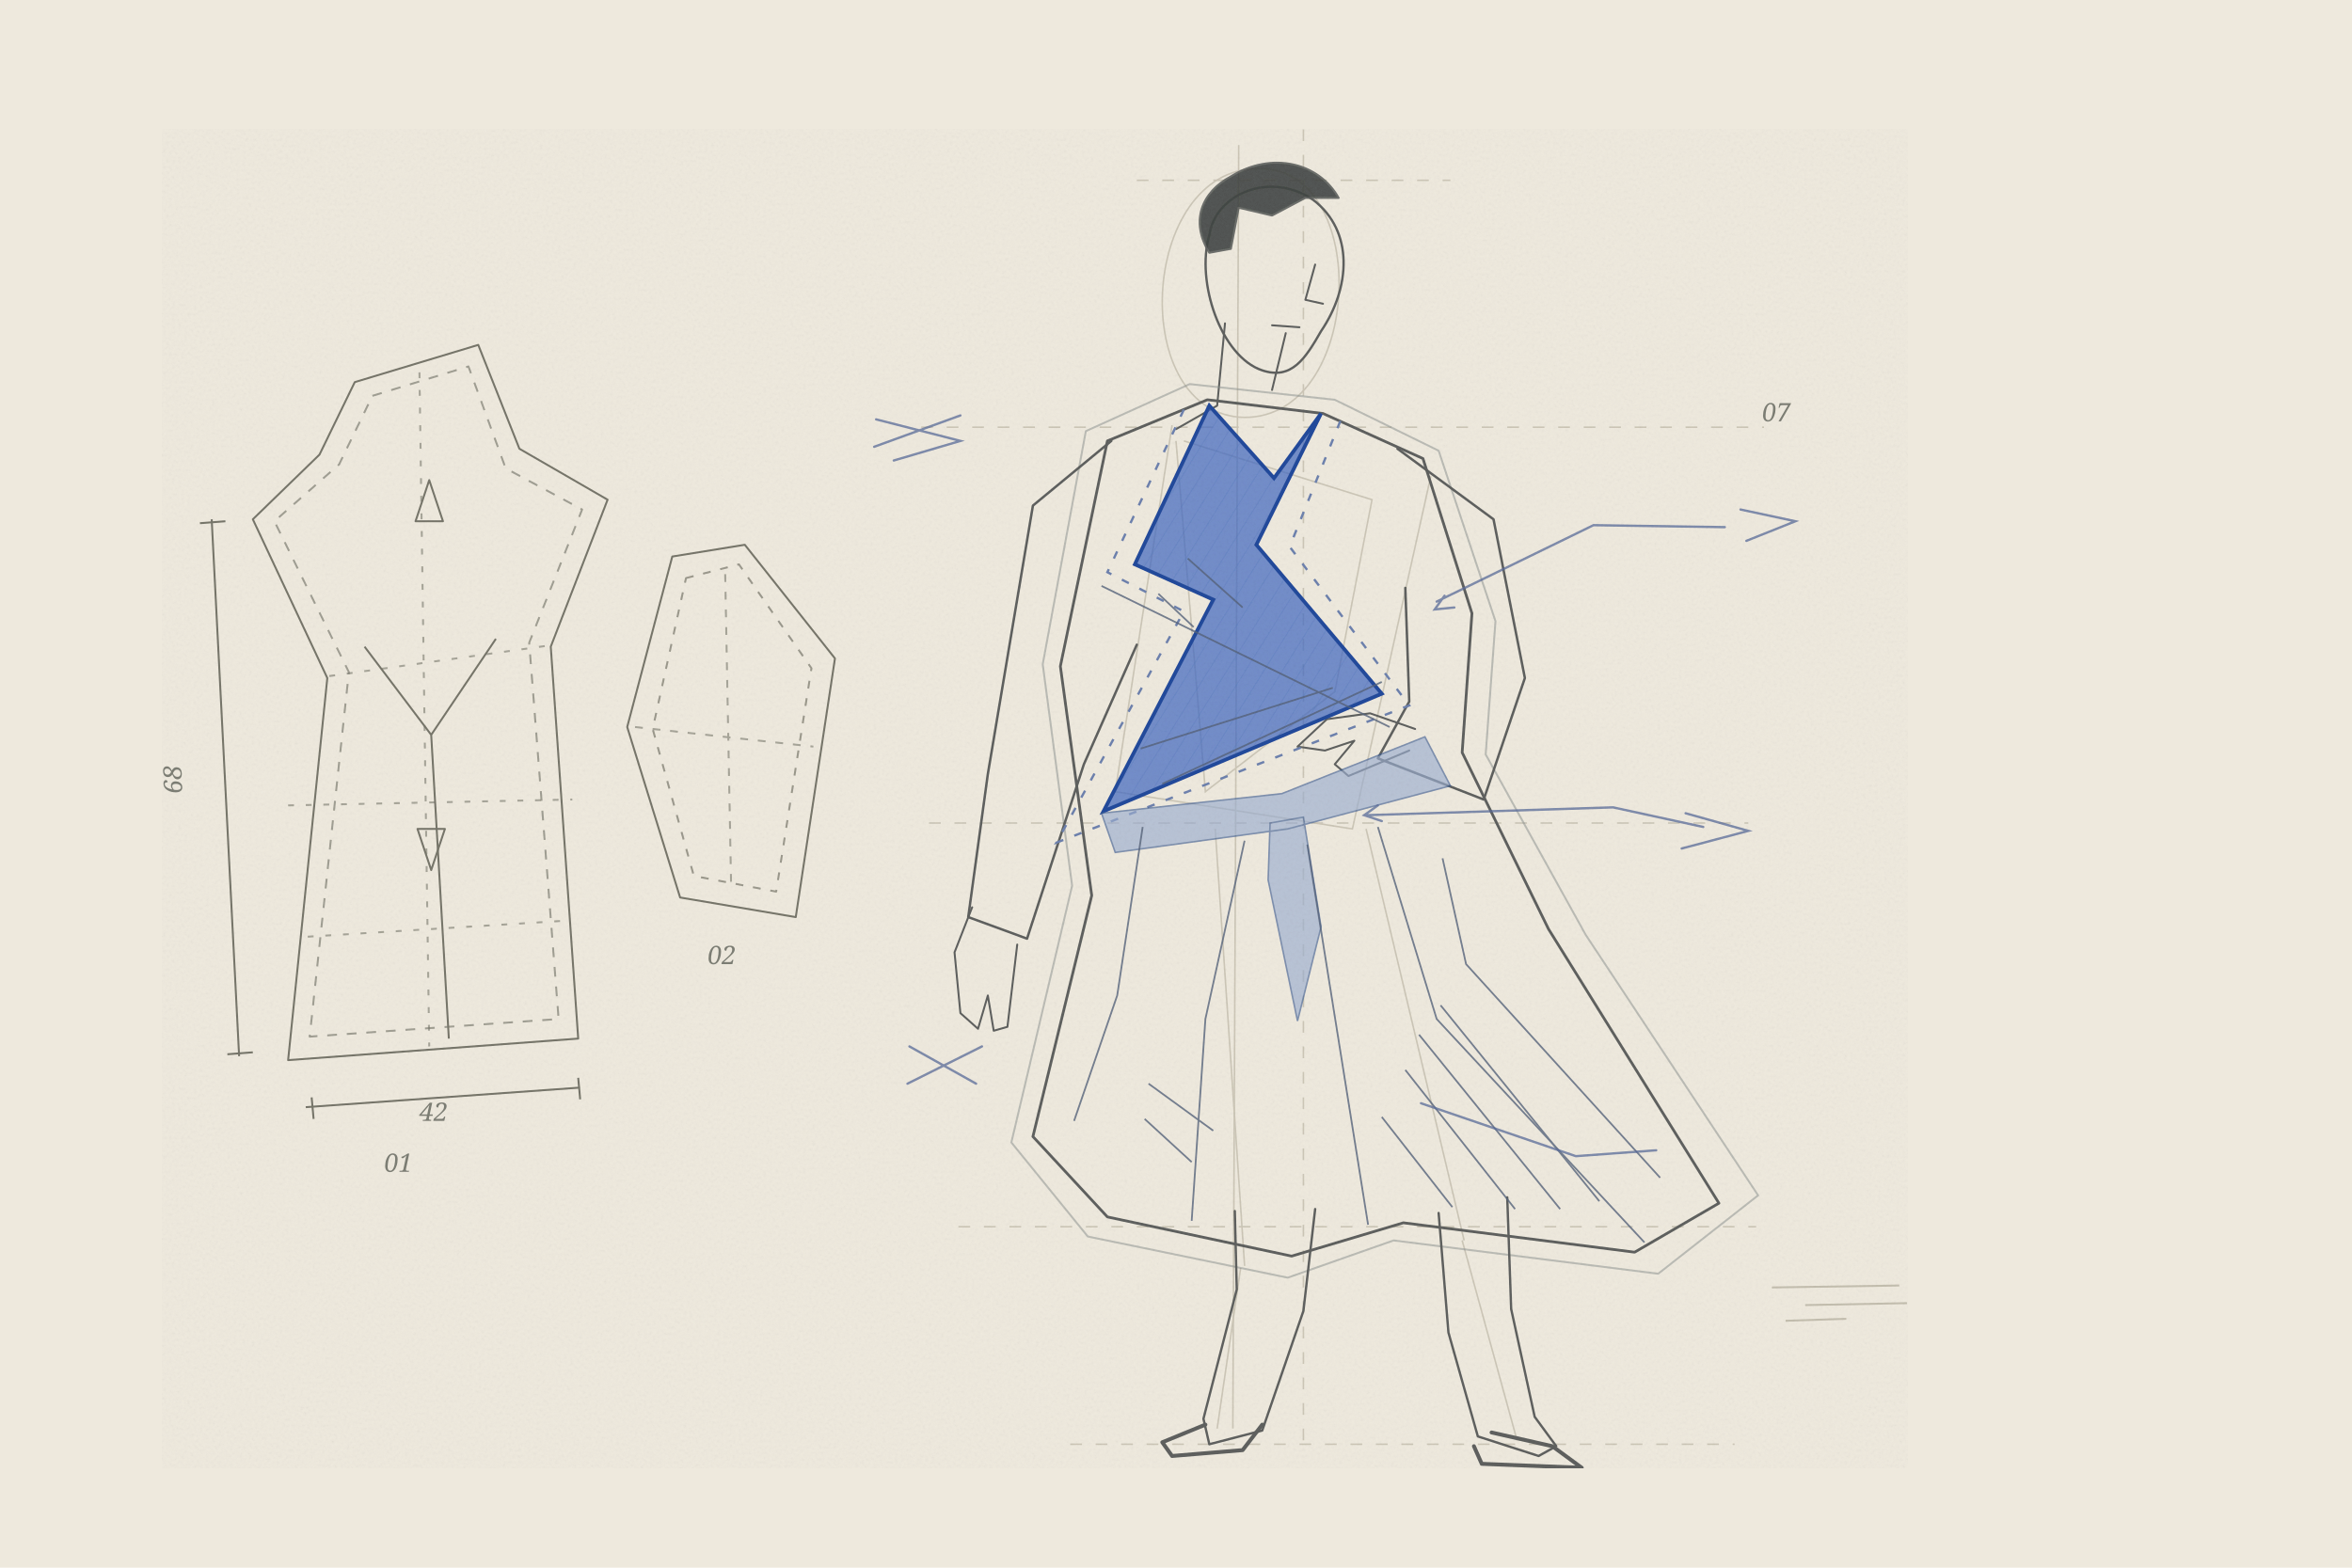
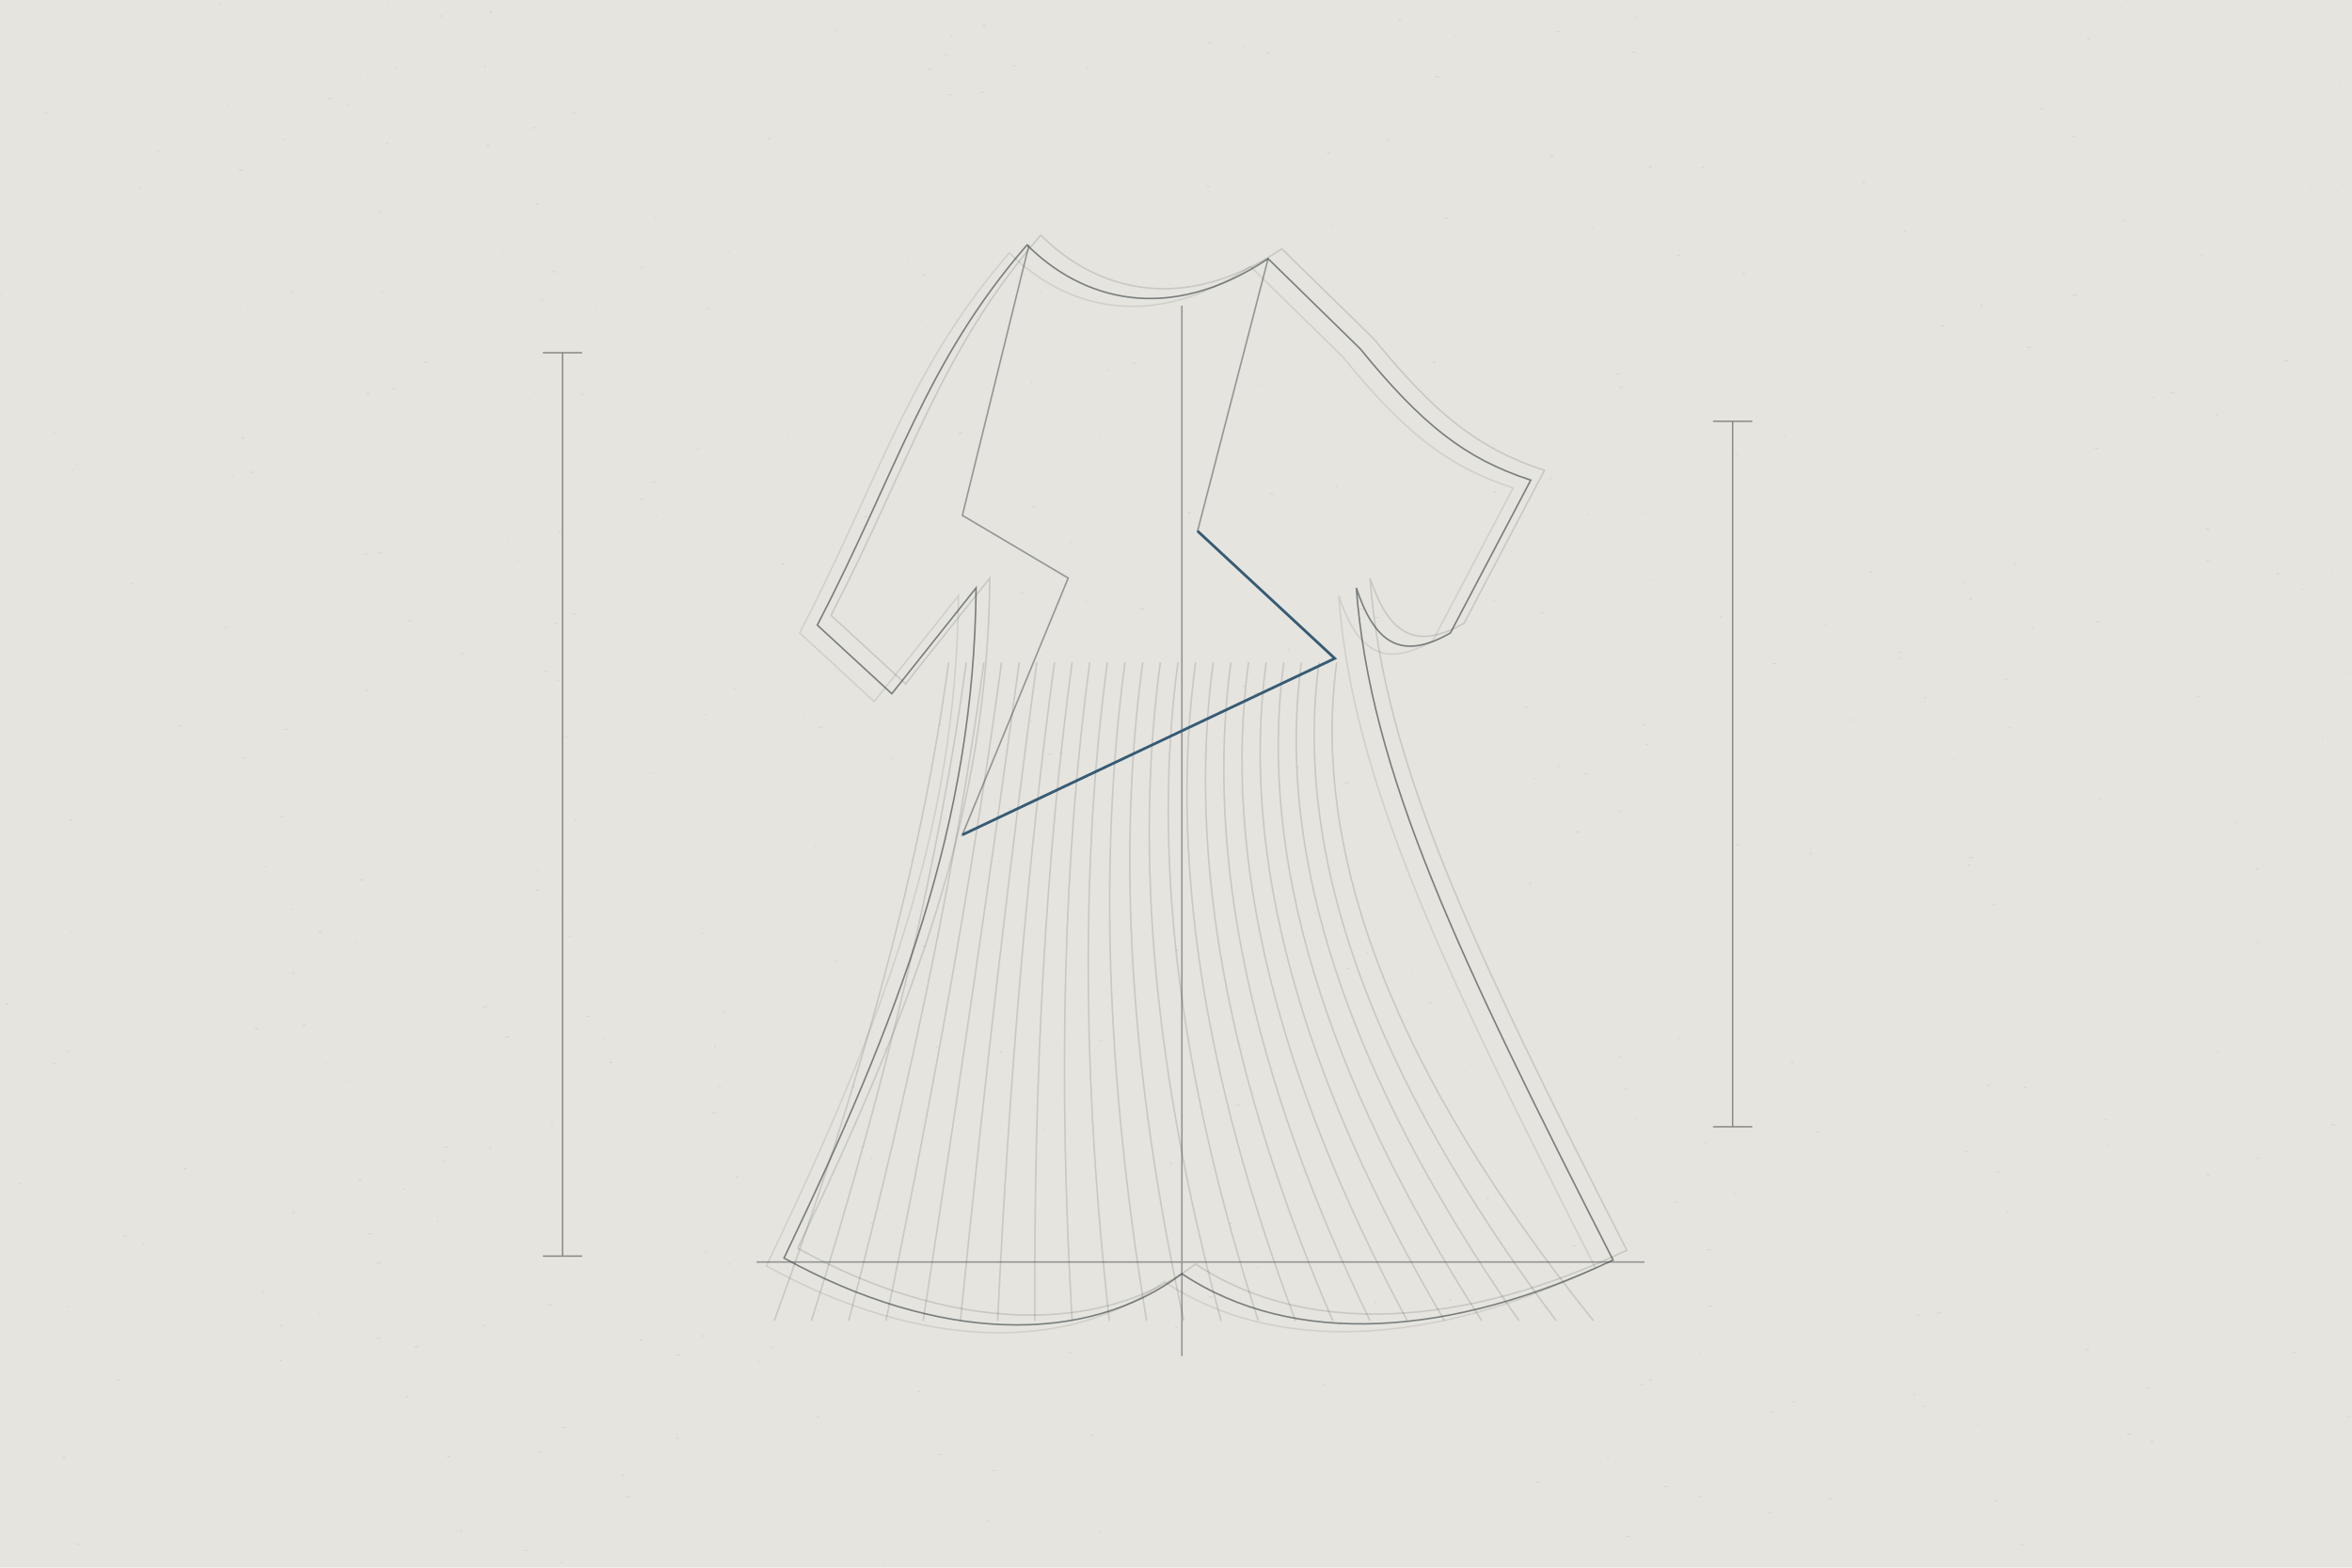
<svg xmlns="http://www.w3.org/2000/svg" viewBox="0 0 1200 800" role="img" aria-labelledby="title desc">
-   <defs>
-     <filter id="paper" x="0" y="0" width="100%" height="100%">
-       <feTurbulence type="fractalNoise" baseFrequency=".64" numOctaves="3" seed="12" result="noise" />
-       <feColorMatrix in="noise" type="saturate" values="0" />
-       <feComponentTransfer>
-         <feFuncA type="linear" slope=".09" />
-       </feComponentTransfer>
-       <feBlend in="SourceGraphic" mode="multiply" />
-     </filter>
-     <pattern id="hatch" width="8" height="8" patternUnits="userSpaceOnUse" patternTransform="rotate(32)">
-       <path d="M0 0V8" stroke="#5272bb" stroke-width=".6" opacity=".4" />
-     </pattern>
-   </defs>
-   <rect width="1200" height="800" fill="#eee9dd" />
-   <g filter="url(#paper)">
-     <g fill="none" stroke="#b0aa98" stroke-width=".8" opacity=".55">
-       <path d="M665 66v674M470 218h430M474 420h418M489 626h407M580 92h160M546 737h339" stroke-dasharray="6 7" />
-       <path d="M642 86c-61 0-67 126-7 127 61 0 65-128 7-127ZM598 217l-29 187 121 19 40-180M620 423l15 223M697 423l50 210m-114 14-12 82m125-96 28 102" />
-       <path d="m632 74-3 655M604 225l96 30-19 98-66 51-15-179" />
-     </g>
-     <g fill="none" stroke="#5e615e" stroke-linecap="round" stroke-linejoin="round">
-       <path d="M617 120c3-21 31-33 53-18 21 16 19 45 4 67-8 14-15 25-30 20-21-7-34-45-27-69Z" stroke-width="1.2" />
-       <path d="m625 165-4 42-21 12m49-20 7-29m15-35-5 18 9 2m-26 11 14 1" stroke-width="1" />
-       <path d="M617 129c-10-16-4-31 11-39 21-13 45-7 55 11l-17 0-17 9-17-4-4 21Z" fill="#424744" stroke-width="1" opacity=".9" />
-       <path d="M565 225 616 204 675 211 726 234 751 313 746 384 790 474 877 614 834 639 716 624 659 641 565 621 527 580 557 457 541 340Z" stroke-width="1.4" />
-       <path d="M554 220 607 196 681 204 734 230 763 317 758 385 809 477 897 610 846 650 711 633 657 652 555 631 516 583 547 452 532 339Z" stroke="#878d8b" opacity=".5" stroke-width="1" />
-       <path d="m567 225-40 33-23 137-10 73 30 11 29-89 27-61m133-100 49 36 16 81-21 62-54-21 16-29-2-58" stroke-width="1.25" />
-       <path d="m496 463-9 23 3 31 9 8 5-17 3 18 7-2 5-42m203-110-23-8-22 3-15 14 14 2 15-5-10 12 7 6 31-13" stroke-width="1" />
-       <path d="m671 617-6 52-21 61-27 7-3-13 17-66-1-40m104 1 5 61 15 53 31 10 9-5-11-15-12-55-2-57" stroke-width="1.2" />
-       <path d="m644 727-10 13-36 3-5-7 22-9m146 4 31 7 15 11-51-2-4-9" stroke-width="2" />
-     </g>
-     <path d="m617 207-38 81 40 18-56 108 142-60-64-76 33-67-24 33Z" fill="#426ac1" opacity=".72" />
-     <path d="m617 207-38 81 40 18-56 108 142-60-64-76 33-67-24 33Z" fill="url(#hatch)" />
-     <path d="m617 207-38 81 40 18-56 108 142-60-64-76 33-67-24 33Z" fill="none" stroke="#244c9b" stroke-width="1.9" />
-     <path d="m604 209-39 83 39 20-65 118 180-70-61-81 27-67" fill="none" stroke="#6d81ad" stroke-width="1.2" stroke-dasharray="4 6" />
-     <path d="m562 415 92-10 73-29 13 25-83 22-88 12Zm86 5 17-3 9 56-12 48-15-72Z" fill="#9baed0" opacity=".65" stroke="#3f5e94" stroke-width=".8" />
-     <g fill="none" stroke="#56637a" stroke-width=".9" opacity=".8">
-       <path d="m635 429-20 91-7 103m59-192 31 194m5-203 30 98 106 114m-103-196 12 54 99 109m-264-179-13 86-22 64" />
-       <path d="m562 299 147 72m-4-23-112 52m-11-18 98-31m-89-48 18 17m-3-35 28 25" />
-       <path d="m735 513 81 100m-92-85 72 89m-79-71 56 71m-68-47 36 46m-157-45 24 22m-22-40 33 24" />
-     </g>
-     <g fill="none" stroke="#77766a" stroke-width="1" stroke-linejoin="round">
-       <path d="M181 195 244 176 265 229 310 255 281 330 295 530 147 541 167 346 129 265 163 232Z" />
-       <path d="M190 202 239 187 258 239 297 260 270 328 285 520 158 529 178 343 140 266 173 237Z" stroke-dasharray="5 5" opacity=".65" />
-       <path d="m214 190 5 344m-72-123 145-3m-124-63 115-16M157 478l129-8" stroke-dasharray="3 6" opacity=".6" />
-       <path d="m219 245-7 21h14Zm1 199-7-21h14Z" />
-       <path d="m186 330 34 45 33-49m-33 49 9 155" />
-       <path d="m343 284 37-6 46 58-20 132-59-10-27-87Z" />
-       <path d="m350 295 27-7 37 53-18 114-42-8-21-75Z" stroke-dasharray="4 5" opacity=".7" />
-       <path d="m370 293 3 158m-49-80 91 10" stroke-dasharray="4 5" opacity=".6" />
-       <path d="m156 565 140-10m-137 5 1 11m135-21 1 11M108 265l14 274m-20-272 13-1m1 272 13-1" />
-     </g>
-     <g font-family="Georgia,serif" fill="#7d7e74" font-size="13" font-style="italic">
-       <text x="214" y="572">42</text>
-       <text x="93" y="405" transform="rotate(-92 93 405)">68</text>
-       <text x="361" y="492">02</text>
-       <text x="196" y="598">01</text>
-       <text x="899" y="215">07</text>
-     </g>
-     <g fill="none" stroke="#596b99" stroke-width="1.2" opacity=".75" stroke-linecap="round">
-       <path d="m733 307 80-39 67 1m-143 35-5 7 10-1M697 416l126-4 46 10m-166-11-7 5 9 3M725 563l79 27 41-3" />
-       <path d="m888 260 28 6-25 10m-31 139 32 9-34 9" />
-       <path d="m447 214 43 11-34 10m-10-7 44-16M464 534l34 19m-35 0 38-19" />
-     </g>
-     <path d="m904 657 65-1m-48 10 52-1m-62 9 31-1" fill="none" stroke="#a7a18f" stroke-width="1" opacity=".6" />
+   <defs />
+   <rect width="1200" height="800" fill="#e6e4de" />
+   <g fill="none" stroke="#414a4c" stroke-width=".8">
+     <path d="M524 125C552 153 596 166 647 132L694 178C725 216 747 234 781 245L740 323C714 338 701 327 692 300C699 394 744 488 823 643C741 682 660 688 603 650C554 687 478 685 400 642C459 519 497 420 498 300L455 354L417 319C458 240 472 185 524 125Z" transform="translate(-9 4)" opacity="0.13" />
+     <path d="M524 125C552 153 596 166 647 132L694 178C725 216 747 234 781 245L740 323C714 338 701 327 692 300C699 394 744 488 823 643C741 682 660 688 603 650C554 687 478 685 400 642C459 519 497 420 498 300L455 354L417 319C458 240 472 185 524 125Z" transform="translate(7 -5)" opacity="0.18" />
+     <path d="M524 125C552 153 596 166 647 132L694 178C725 216 747 234 781 245L740 323C714 338 701 327 692 300C699 394 744 488 823 643C741 682 660 688 603 650C554 687 478 685 400 642C459 519 497 420 498 300L455 354L417 319C458 240 472 185 524 125Z" transform="translate(0 0)" opacity="0.66" />
+     <path d="M525 125L491 263 545 295 491 426 681 336 611 271 647 132M603 156V692M386 644H839" opacity=".5" />
+     <path d="M484 338Q464 486 395 674" opacity=".18" />
+     <path d="M493 338Q473 486 414 674" opacity=".18" />
+     <path d="M502 338Q482 486 433 674" opacity=".18" />
+     <path d="M511 338Q491 486 452 674" opacity=".18" />
+     <path d="M520 338Q500 486 471 674" opacity=".18" />
+     <path d="M529 338Q509 486 490 674" opacity=".18" />
+     <path d="M538 338Q518 486 509 674" opacity=".18" />
+     <path d="M547 338Q527 486 528 674" opacity=".18" />
+     <path d="M556 338Q536 486 547 674" opacity=".18" />
+     <path d="M565 338Q545 486 566 674" opacity=".18" />
+     <path d="M574 338Q554 486 585 674" opacity=".18" />
+     <path d="M583 338Q563 486 604 674" opacity=".18" />
+     <path d="M592 338Q572 486 623 674" opacity=".18" />
+     <path d="M601 338Q581 486 642 674" opacity=".18" />
+     <path d="M610 338Q590 486 661 674" opacity=".18" />
+     <path d="M619 338Q599 486 680 674" opacity=".18" />
+     <path d="M628 338Q608 486 699 674" opacity=".18" />
+     <path d="M637 338Q617 486 718 674" opacity=".18" />
+     <path d="M646 338Q626 486 737 674" opacity=".18" />
+     <path d="M655 338Q635 486 756 674" opacity=".18" />
+     <path d="M664 338Q644 486 775 674" opacity=".18" />
+     <path d="M673 338Q653 486 794 674" opacity=".18" />
+     <path d="M682 338Q662 486 813 674" opacity=".18" />
  </g>
+   <path d="M491 426L681 336 611 271" fill="none" stroke="#355b75" stroke-width="1.4" />
+   <g fill="none" stroke="#85877e" stroke-width=".7">
+     <path d="M287 180V641M277 180H297M277 641H297M884 215V575M874 215H894M874 575H894" />
+   </g>
+   <path d="M868.2 85.6l1.7 -0.0 M1130.9 537.3l0.8 -0.5 M1197.8 722.9l1.6 -0.2 M247.1 33.9l1.0 -0.1 M950.4 93.1l1.3 -0.3 M829.2 555.5l0.9 0.5 M784.0 756.5l1.7 -0.3 M434.9 554.2l1.2 0.5 M560.5 782.2l0.8 -0.4 M990.5 166.5l1.2 -0.2 M988.4 670.1l1.8 -0.1 M489.2 221.2l2.0 -0.3 M122.3 156.1l0.7 0.1 M142.4 694.2l1.5 0.1 M721.7 408.4l0.6 -0.4 M235.0 333.4l1.3 0.2 M187.7 629.5l2.0 0.2 M903.2 720.7l1.4 -0.2 M544.9 690.4l1.6 -0.5 M451.0 535.6l1.8 0.1 M1184.6 376.3l0.8 0.5 M561.2 531.1l1.2 -0.2 M1110.0 318.2l0.6 0.2 M1016.4 461.6l1.5 0.2 M565.0 189.1l0.8 -0.3 M296.4 201.5l1.1 -0.5 M286.1 797.3l1.0 0.1 M484.9 18.1l1.0 0.3 M127.5 241.2l1.9 -0.4 M634.5 23.6l1.0 0.0 M360.1 157.5l1.3 0.1 M114.6 320.3l1.7 -0.2 M1034.4 177.4l1.9 -0.3 M33.7 536.3l1.2 0.2 M1125.2 269.8l2.0 0.4 M319.8 764.1l1.9 -0.5 M841.2 704.1l1.8 -0.0 M438.9 585.2l1.9 -0.0 M889.2 139.3l1.1 0.3 M503.3 776.2l1.2 -0.2 M386.9 694.8l0.8 0.2 M923.2 435.4l1.3 0.2 M506.4 750.3l1.8 0.3 M856.1 697.3l0.5 -0.2 M1165.5 184.1l1.8 0.0 M363.5 567.9l1.9 -0.3 M762.0 306.4l0.9 0.3 M686.2 399.5l1.9 0.0 M1115.3 705.4l0.4 -0.4 M677.0 78.0l1.4 -0.1 M201.2 34.9l0.9 -0.3 M670.5 465.9l1.1 0.5 M933.1 765.0l1.9 -0.4 M674.5 707.1l1.5 -0.4 M355.7 229.3l0.9 -0.5 M222.8 623.3l0.9 -0.1 M175.4 597.6l0.4 0.3 M344.8 734.1l1.7 -0.2 M181.8 481.0l0.7 -0.1 M1178.7 95.5l0.6 -0.2 M639.3 557.6l0.5 0.5 M855.4 130.7l2.0 -0.5 M968.7 332.7l1.7 0.4 M930.0 318.5l1.6 0.1 M333.0 245.9l1.5 -0.0 M0.3 150.3l0.5 -0.2 M818.8 643.4l1.1 -0.3 M186.7 352.1l1.3 0.5 M739.3 663.2l1.3 -0.1 M1064.8 19.5l1.6 0.4 M803.9 424.7l1.7 -0.2 M641.3 646.8l1.0 -0.2 M182.7 602.3l1.8 -0.3 M646.1 27.2l1.4 -0.2 M162.5 475.6l1.7 -0.3 M135.1 442.6l0.7 -0.5 M478.4 742.2l1.8 0.1 M15.8 786.1l0.4 -0.2 M866.3 763.6l1.7 -0.1 M540.7 384.2l1.3 -0.2 M520.5 302.4l1.5 0.4 M1004.0 441.3l1.4 0.4 M910.2 223.0l0.8 -0.4 M1196.8 344.1l0.7 -0.3 M877.6 314.8l0.9 -0.4 M359.4 364.7l0.8 -0.1 M1001.2 297.1l1.1 0.3 M224.2 8.3l1.6 -0.2 M234.7 781.1l1.1 0.2 M1107.7 200.5l1.7 -0.2 M616.7 661.6l1.9 0.5 M286.8 461.1l0.6 0.5 M35.5 418.4l1.1 -0.1 M462.2 502.6l0.9 -0.4 M1169.8 690.3l1.8 -0.2 M216.3 184.9l2.0 0.1 M274.7 740.9l1.2 0.3 M516.9 33.4l1.8 0.1 M944.8 367.6l1.1 -0.3 M1057.6 150.8l1.9 -0.4 M1018.0 765.9l1.2 0.3 M285.0 271.6l1.1 0.1 M1193.9 43.1l0.6 0.1 M71.5 95.7l0.8 0.1 M780.2 450.7l1.3 0.2 M500.2 47.3l1.7 -0.2 M308.2 530.0l0.9 -0.3 M1189.3 292.9l0.7 -0.4 M1023.7 618.6l1.1 -0.0 M393.3 687.7l1.1 -0.3 M166.0 542.3l0.6 0.3 M697.4 486.4l0.5 -0.5 M257.7 529.3l2.0 -0.1 M546.0 277.0l0.9 -0.0 M286.8 728.4l1.8 0.1 M148.8 496.9l1.4 -0.5 M482.0 27.7l1.3 0.4 M790.8 244.4l1.5 -0.3 M267.5 791.3l1.6 -0.2 M606.1 261.7l1.5 -0.0 M1037.0 320.4l0.8 -0.4 M183.8 448.8l2.0 0.5 M470.8 483.0l2.0 -0.2 M627.4 624.2l1.2 -0.0 M80.3 77.4l1.0 -0.1 M292.5 57.5l1.2 0.3 M679.8 115.4l0.9 -0.2 M468.3 710.0l1.1 0.3 M1084.7 0.7l0.6 -0.2 M794.6 391.0l1.4 0.3 M578.0 185.4l1.0 -0.3 M826.2 197.8l1.9 -0.2 M525.5 368.1l0.8 -0.4 M720.1 497.3l0.4 -0.1 M194.8 149.1l0.8 0.4 M145.3 372.2l1.7 0.0 M426.0 490.6l1.4 -0.1 M809.7 262.6l0.8 -0.2 M441.1 263.8l1.7 -0.4 M554.0 34.8l1.0 -0.4 M197.3 1.7l0.5 0.3 M277.5 342.6l1.5 0.2 M603.0 159.4l0.5 -0.4 M599.8 484.9l1.5 0.1 M440.8 217.2l0.4 0.2 M208.7 316.8l1.0 0.2 M1085.2 731.5l1.9 0.5 M192.3 683.0l1.9 -0.1 M1095.7 708.3l1.2 -0.0 M1083.1 112.5l1.2 0.3 M1004.6 437.9l1.9 -0.5 M1002.7 587.8l1.4 -0.2 M834.3 9.1l1.2 -0.4 M1040.9 55.2l1.5 0.5 M713.4 10.3l1.4 -0.4 M9.4 604.1l1.0 -0.1 M477.6 534.5l1.1 -0.4 M889.7 329.3l0.6 -0.2 M1125.9 599.5l1.3 0.3 M1064.1 688.7l1.8 0.1 M978.2 671.4l1.0 -0.5 M140.6 561.7l0.4 0.2 M640.3 15.1l0.4 -0.1 M368.8 516.1l1.0 0.3 M193.0 108.6l1.2 -0.4 M1074.0 571.3l1.3 0.3 M758.5 611.5l1.2 0.2 M693.2 123.5l0.4 -0.1 M259.0 275.6l0.4 -0.3 M225.5 592.5l1.2 0.1 M1140.0 420.0l1.2 -0.4 M834.2 571.2l0.7 0.4 M672.9 665.6l0.8 0.1 M269.0 694.6l0.6 0.2 M1010.4 155.7l1.1 0.2 M59.2 704.1l2.0 -0.1 M509.6 439.7l1.0 0.1 M391.7 70.6l1.2 0.4 M345.0 691.5l1.8 -0.1 M535.0 384.8l1.2 0.1 M111.9 2.3l1.0 -0.3 M331.5 394.6l0.9 -0.3 M38.7 237.2l0.5 -0.3 M364.3 534.2l0.9 -0.3 M2.8 512.2l1.6 0.2 M283.1 318.0l1.6 0.1 M279.6 665.7l2.0 0.2 M825.9 414.1l1.3 -0.1 M299.2 518.5l1.7 0.2 M1174.3 300.9l0.9 -0.4 M729.2 511.7l1.8 -0.0 M123.2 223.3l1.4 0.5 M374.3 351.4l1.6 -0.3 M939.0 745.5l0.4 0.3 M786.2 312.5l1.6 0.3 M263.7 286.5l0.8 -0.0 M67.0 298.0l1.2 -0.3 M634.1 350.0l1.4 0.5 M118.2 242.5l0.8 -0.1 M885.8 431.3l1.4 -0.4 M790.8 79.2l1.9 0.3 M632.6 403.9l0.7 0.4 M334.6 263.5l0.5 -0.4 M417.9 371.1l1.8 -0.1 M1123.0 130.3l0.7 0.1 M1071.3 408.0l1.0 0.1 M869.6 583.4l1.1 -0.5 M206.8 712.8l1.8 -0.3 M687.3 494.0l1.4 0.4 M724.9 443.3l0.4 -0.2 M249.8 5.7l1.3 0.5 M317.0 753.1l1.4 -0.4 M968.3 336.0l1.3 -0.1 M1151.6 591.1l1.1 0.0 M530.7 148.8l0.6 -0.2 M444.1 591.0l1.1 0.3 M532.3 575.7l0.6 0.3 M268.3 404.5l0.4 -0.4 M1068.5 228.6l1.9 0.2 M417.1 668.3l0.7 0.4 M640.2 353.6l1.8 -0.0 M848.7 758.4l2.0 0.4 M916.5 266.1l0.6 -0.1 M514.6 412.8l1.4 0.2 M996.8 387.4l0.6 0.1 M27.5 221.0l0.8 -0.1 M205.6 606.6l0.8 0.4 M133.4 659.2l1.3 -0.3 M867.0 690.8l0.6 -0.0 M693.9 310.7l2.0 0.2 M438.5 532.0l0.5 -0.3 M26.8 542.5l1.9 0.4 M448.6 617.1l0.8 -0.3 M812.3 116.6l0.7 -0.1 M808.5 394.7l1.5 0.3 M196.8 73.1l1.2 0.4 M661.9 391.9l1.0 -0.4 M293.0 418.7l1.2 -0.5 M1080.2 181.9l0.5 -0.3 M358.0 681.9l1.2 -0.3 M334.1 111.2l0.6 0.2 M256.0 127.8l0.7 -0.0 M837.1 706.5l1.5 -0.2 M473.6 35.3l1.5 0.1 M269.6 203.7l0.5 0.3 M72.6 635.1l0.9 -0.1 M782.4 397.3l0.9 0.1 M149.0 619.0l1.4 -0.3 M902.1 772.0l1.4 -0.0 M778.1 361.2l1.5 -0.5 M837.5 261.3l0.9 0.3 M630.2 454.2l0.5 0.4 M1097.2 735.7l1.5 0.1 M856.2 529.6l0.8 0.1 M271.5 65.4l1.4 -0.4 M1199.6 517.6l1.3 -0.1 M501.3 13.1l1.8 -0.2 M370.8 645.1l1.8 -0.1 M273.9 444.6l0.8 -0.4 M211.4 687.4l1.9 -0.3 M154.5 523.4l1.4 -0.5 M275.9 153.2l0.9 0.4 M1013.8 554.1l1.8 -0.4 M1078.5 598.0l0.5 0.2 M93.6 596.6l1.8 -0.3 M885.3 232.1l1.1 -0.5 M273.2 454.4l1.5 -0.4 M439.5 36.5l0.4 0.3 M228.1 743.2l1.8 0.3 M246.5 513.9l1.9 -0.2 M553.9 306.9l0.6 0.4 M443.9 624.1l1.4 0.4 M31.8 743.8l1.5 -0.1 M193.1 282.3l1.8 -0.4 M1149.8 272.3l0.4 -0.4 M462.6 133.9l0.5 0.2 M1075.5 584.9l0.8 -0.4 M761.8 251.0l1.5 -0.2 M469.9 163.7l0.4 -0.4 M176.6 53.4l1.1 -0.3 M737.2 111.4l1.3 -0.1 M976.3 711.9l1.0 -0.5 M288.2 376.2l1.4 -0.5 M1069.5 317.2l1.6 0.2 M282.0 138.7l1.8 -0.1 M63.1 630.8l1.5 -0.1 M226.5 585.4l1.8 0.1 M854.4 613.5l1.4 -0.4 M450.4 798.0l0.5 0.3 M290.6 477.8l1.0 0.1 M953.6 291.8l1.8 0.1 M904.6 338.6l1.8 -0.0 M410.3 364.3l0.5 0.1 M824.6 190.9l1.3 0.0 M375.4 600.5l1.3 -0.0 M648.0 251.7l1.8 0.4 M167.6 50.5l1.8 -0.5 M34.7 667.1l0.7 -0.2 M630.7 563.9l1.8 0.1 M884.8 609.1l0.8 -0.2 M415.7 432.3l0.5 -0.1 M875.5 740.9l0.5 0.1 M1161.3 292.5l1.5 0.3 M149.0 464.0l0.9 0.1 M802.6 636.0l1.4 -0.4 M479.1 369.6l1.5 0.5 M186.1 282.8l1.2 -0.3 M1057.1 69.7l1.6 0.3 M526.0 195.1l0.7 0.4 M187.3 38.1l0.8 0.4 M746.2 442.6l0.5 -0.1 M971.2 118.3l1.2 -0.3 M1030.9 788.2l1.6 -0.2 M359.4 639.0l1.1 -0.3 M841.2 84.9l1.8 0.5 M291.9 313.4l1.9 0.2 M470.6 140.2l1.7 0.3 M1027.3 287.7l1.2 0.5 M1032.3 555.2l1.6 -0.3 M839.7 379.7l1.5 0.2 M616.4 21.9l1.9 0.1 M283.6 346.9l1.3 0.5 M509.9 536.8l1.6 -0.2 M819.9 743.5l1.1 -0.0 M36.4 240.0l0.9 -0.3 M162.6 670.5l1.0 0.3 M366.2 583.2l0.4 0.1 M825.6 539.7l1.6 -0.4 M311.0 542.2l1.4 -0.2 M303.8 159.0l0.6 0.1 M1055.7 615.6l0.6 -0.3 M192.2 644.2l1.9 0.4 M454.8 387.0l1.0 -0.3 M681.2 248.3l1.2 -0.1 M707.6 71.4l1.2 -0.4 M401.8 222.4l0.5 0.1 M746.6 547.0l0.7 -0.5 M657.1 331.3l1.0 0.5 M416.7 723.3l1.4 -0.3 M366.6 554.8l1.4 0.4 M599.5 677.1l1.4 0.4 M303.1 762.3l0.5 -0.1 M392.9 65.7l0.5 -0.2 M333.5 424.6l0.5 -0.0 M123.4 386.6l1.5 0.5 M701.2 664.8l1.1 -0.2 M1009.2 727.5l0.6 -0.4 M1186.4 212.0l0.5 0.2 M615.7 95.0l1.3 0.3 M187.1 200.9l1.7 -0.3 M1022.7 346.9l1.4 -0.4 M326.6 254.7l1.7 0.1 M1195.2 94.3l0.4 0.2 M142.7 676.7l1.3 -0.5 M1024.9 371.4l1.2 0.0 M622.8 793.1l0.6 -0.2 M91.0 370.3l1.6 0.1 M562.0 778.4l0.5 0.3 M596.8 593.4l1.2 0.5 M1019.0 597.8l1.2 0.4 M778.3 258.2l0.5 0.0 M34.9 220.3l0.8 0.3 M843.2 296.3l0.6 -0.4 M914.3 715.5l1.6 -0.5 M523.2 696.3l0.7 0.3 M177.7 551.3l0.8 -0.2 M39.3 43.8l0.8 -0.0 M330.1 676.4l0.4 -0.2 M913.7 542.2l1.4 -0.3 M922.2 84.4l0.4 0.5 M981.7 356.0l1.1 -0.0 M980.5 717.5l1.5 0.4 M1120.9 355.6l1.3 -0.2 M926.4 578.1l1.8 -0.5 M398.8 287.9l1.5 -0.3 M148.1 148.8l1.0 0.4 M1125.7 286.2l1.6 -0.4 M426.3 15.4l1.2 0.5 M38.9 787.9l1.6 0.2 M685.3 723.1l0.5 0.1 M683.8 674.8l1.0 -0.4 M927.5 86.8l0.5 0.2 M988.7 651.6l0.4 0.3 M1077.5 44.9l0.7 -0.2 M1130.5 211.8l1.2 -0.3 M273.4 104.0l1.4 0.0 M464.2 103.1l0.4 -0.1 M200.3 198.2l1.6 0.4 M742.0 18.2l0.7 0.1 M143.1 416.6l1.6 -0.0 M941.2 541.9l0.6 -0.1 M643.4 196.7l0.5 -0.3 M701.7 315.1l1.8 0.1 M10.5 520.9l0.4 0.3 M1151.4 480.7l1.0 0.2 M357.5 476.0l1.1 0.5 M371.7 128.9l0.6 -0.1 M326.6 136.4l1.4 0.1 M484.2 48.3l1.6 -0.0 M249.8 586.1l0.8 -0.4 M1189.6 573.8l1.9 0.4 M1066.6 450.3l0.4 -0.3 M22.9 57.6l1.3 0.4 M116.2 53.7l0.5 0.1 M838.0 370.2l1.0 -0.4 M144.1 71.2l0.9 -0.3 M130.0 525.0l1.8 -0.2 M35.7 475.5l0.6 -0.5 M556.8 732.3l1.1 -0.1 M732.4 39.1l1.8 0.2 M1004.7 305.9l1.5 -0.3 M832.7 26.6l2.0 0.3 M871.0 637.7l2.0 0.3 M871.9 666.6l1.9 -0.1 M41.5 449.3l0.9 -0.3 M121.8 86.8l1.8 -0.0 M281.0 573.2l1.2 -0.4 M560.6 223.8l0.6 -0.4 M731.1 185.1l1.3 -0.3 M1098.3 203.0l0.9 -0.4 M1151.0 443.3l1.4 0.3 M581.9 310.8l1.8 -0.1 M88.5 67.0l0.5 -0.3 M326.1 684.1l1.7 -0.3 M248.2 74.4l1.6 -0.4 M794.2 16.1l1.6 0.2 M1174.1 440.3l0.5 -0.1 M246.1 676.5l1.3 -0.3 M526.2 258.9l2.0 -0.3 M829.9 784.2l1.8 -0.2" fill="none" stroke="#6d675d" stroke-width=".5" opacity=".13" />
</svg>
